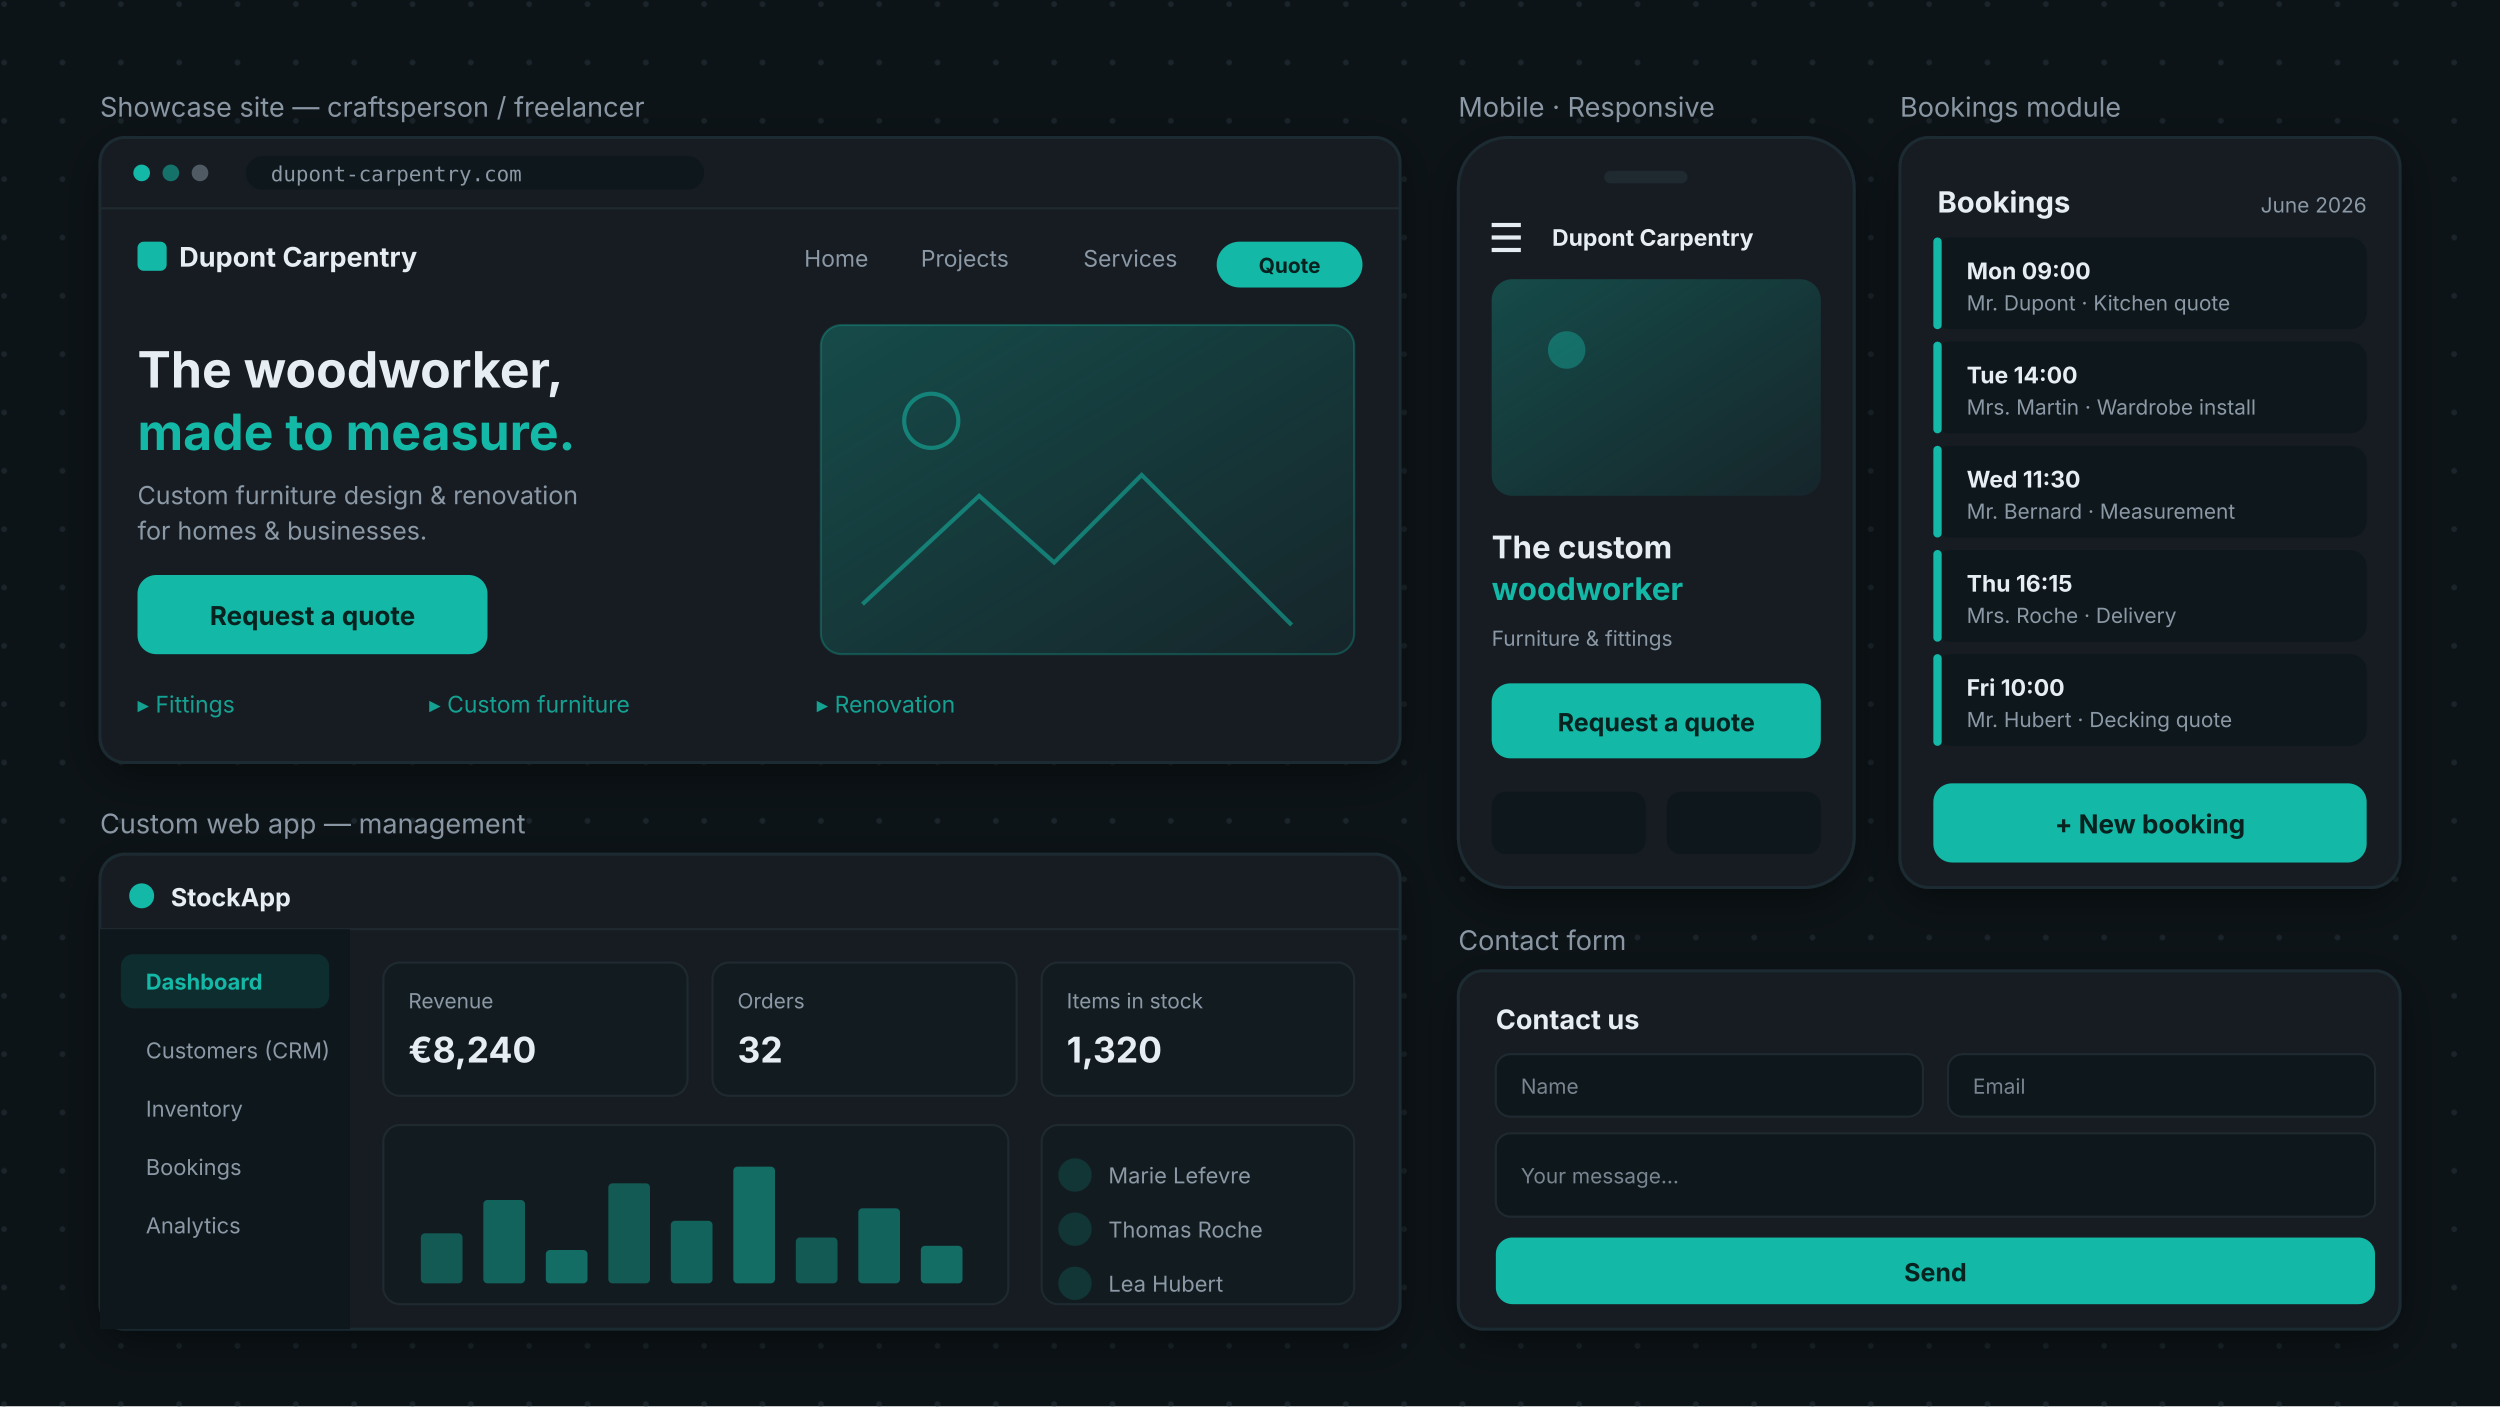
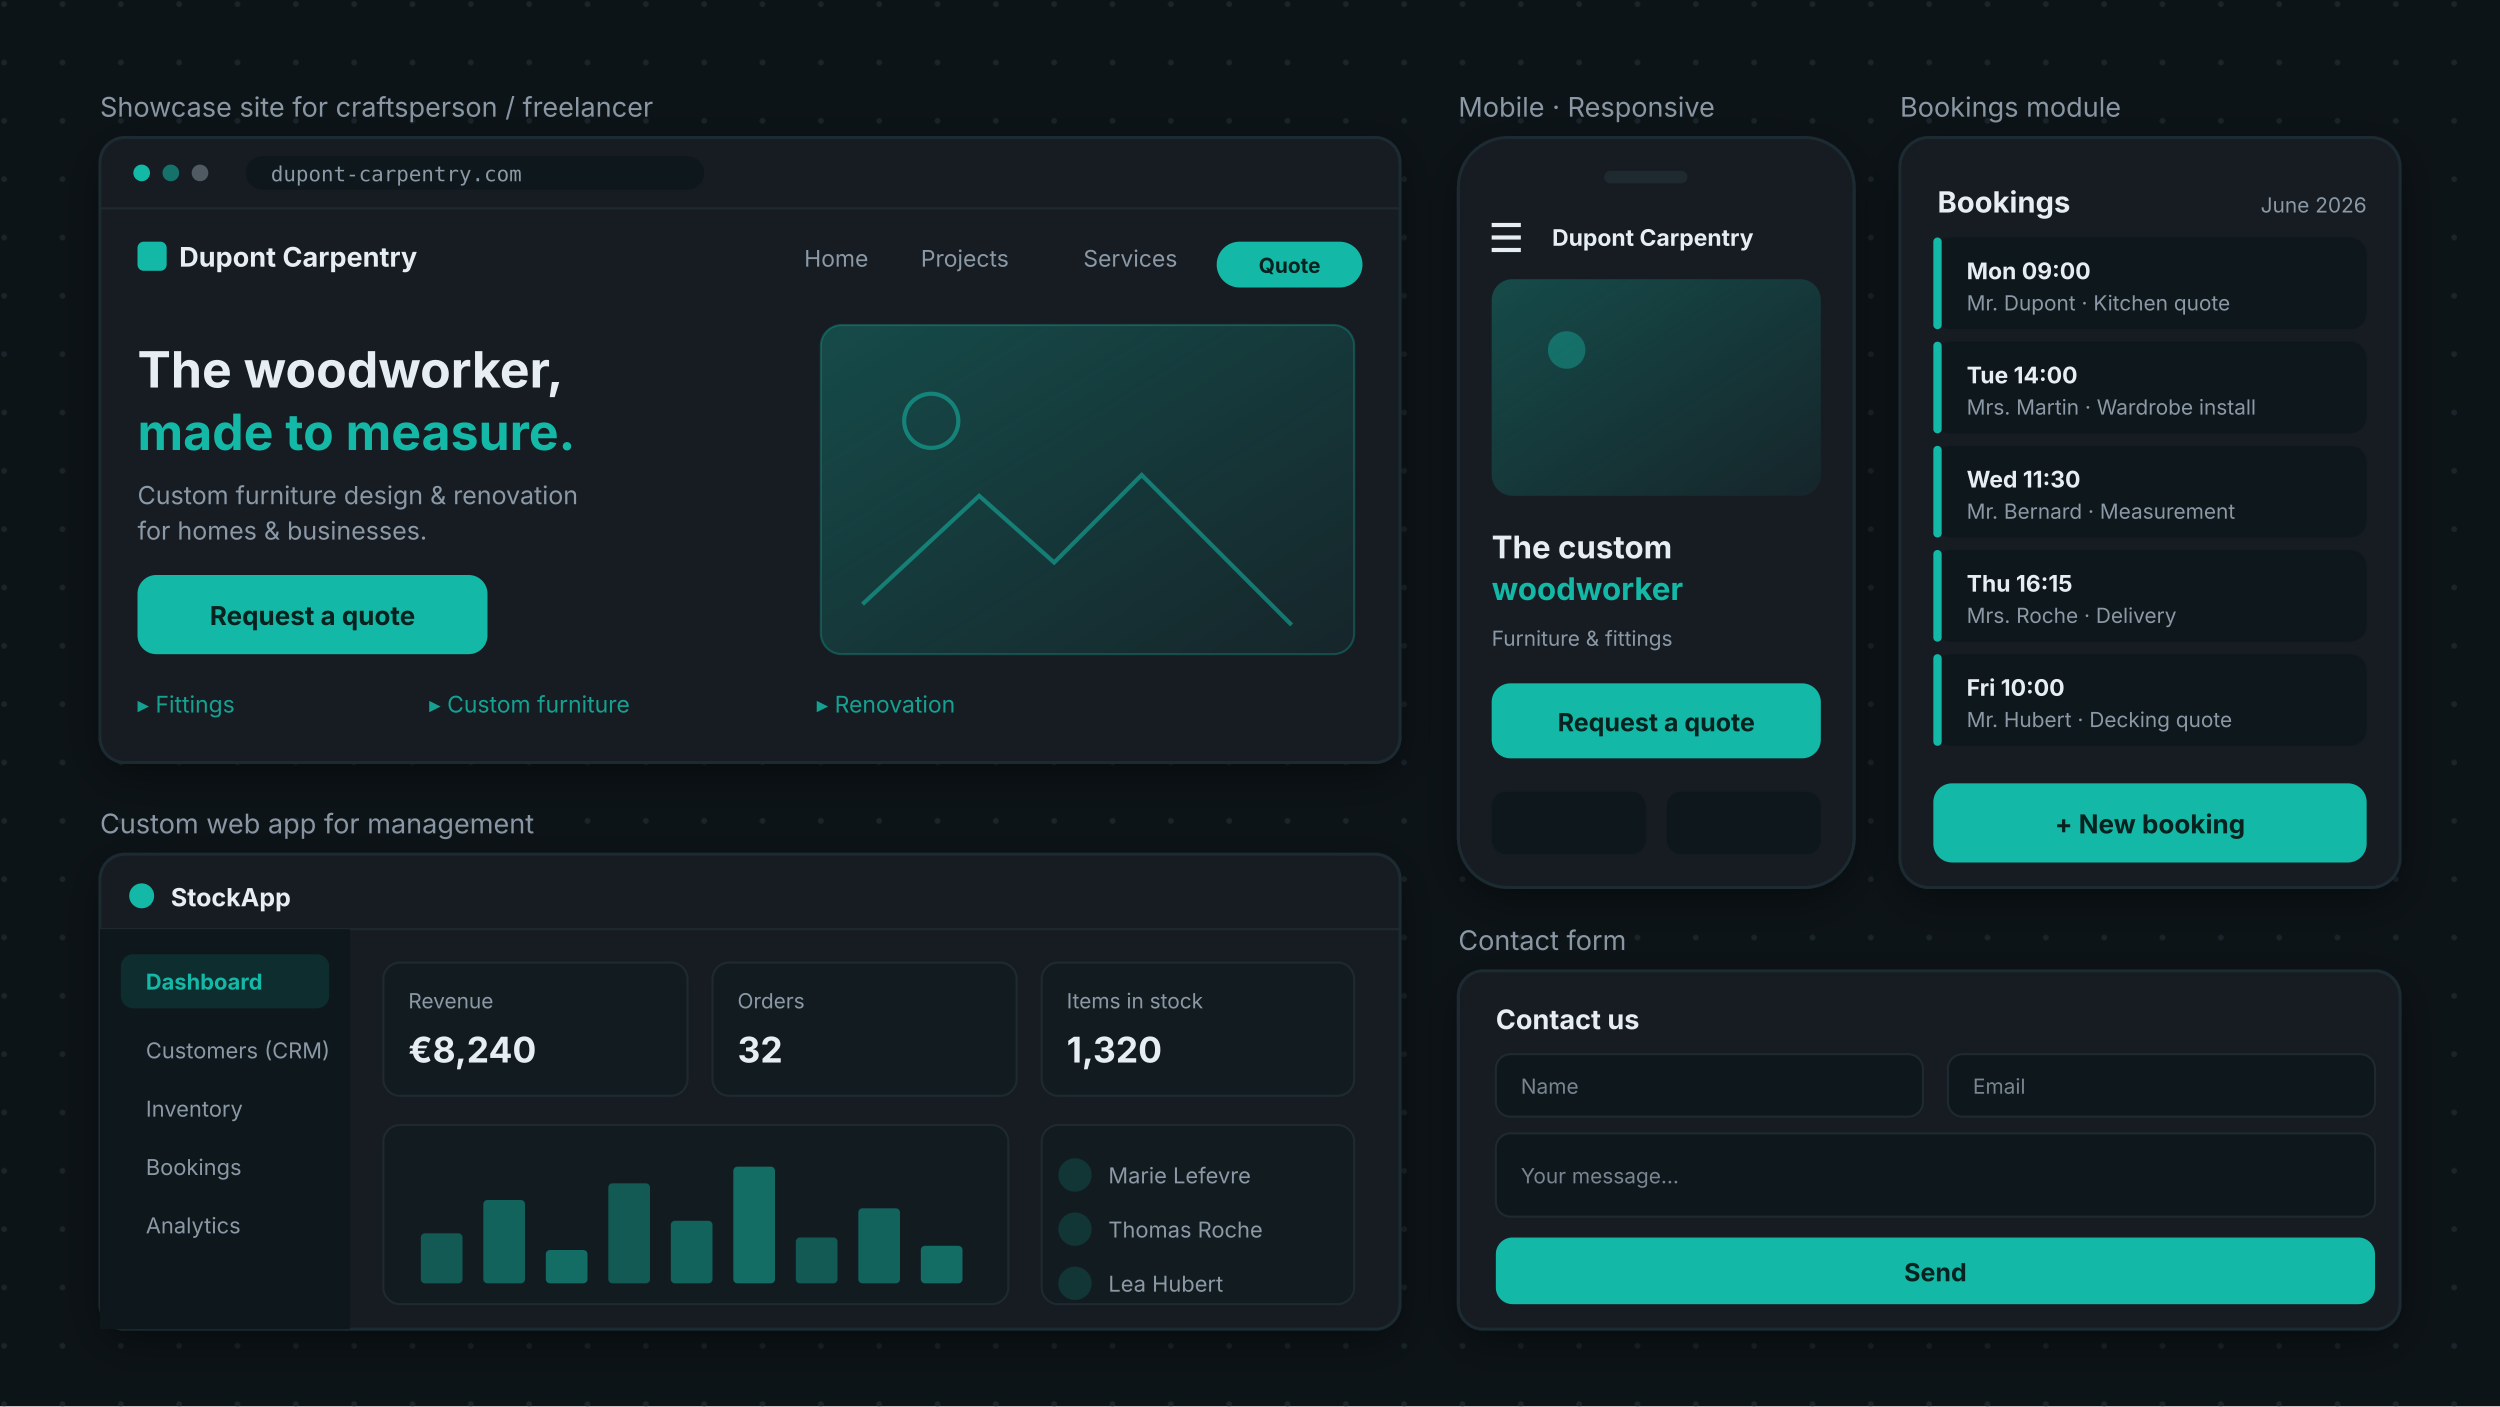
<svg xmlns="http://www.w3.org/2000/svg" width="1200" height="675" viewBox="0 0 1200 675" font-family="'Inter', system-ui, -apple-system, 'Segoe UI', Arial, sans-serif">
  <defs>
    <pattern id="web-clients-dark-en-dots" width="28" height="28" patternUnits="userSpaceOnUse">
      <circle cx="2" cy="2" r="1.4" fill="#1f2a30" fill-opacity="0.8" />
    </pattern>
    <filter id="web-clients-dark-en-sh" x="-20%" y="-20%" width="140%" height="160%">
      <feDropShadow dx="0" dy="6" stdDeviation="11" flood-color="#000000" flood-opacity="0.45" />
    </filter>
    <linearGradient id="web-clients-dark-en-thumb" x1="0" y1="0" x2="1" y2="1">
      <stop offset="0" stop-color="#14b8a6" stop-opacity="0.30" />
      <stop offset="1" stop-color="#14b8a6" stop-opacity="0.06" />
    </linearGradient>
  </defs>
  <rect width="1200" height="675" fill="#0d1418" />
  <rect width="1200" height="675" fill="url(#web-clients-dark-en-dots)" />
-   <text x="48" y="56" font-size="13" fill="#8b98a5" font-weight="normal" font-family="'Inter', system-ui, -apple-system, 'Segoe UI', Arial, sans-serif">Showcase site — craftsperson / freelancer</text>
+   <text x="48" y="56" font-size="13" fill="#8b98a5" font-weight="normal" font-family="'Inter', system-ui, -apple-system, 'Segoe UI', Arial, sans-serif">Showcase site for craftsperson / freelancer</text>
  <g filter="url(#web-clients-dark-en-sh)">
    <rect x="48" y="66" width="624" height="300" rx="12" fill="#121c20" stroke="#1f2a30" stroke-width="1.5" />
  </g>
  <circle cx="68" cy="83" r="4" fill="#14b8a6" />
  <circle cx="82" cy="83" r="4" fill="#14b8a6" fill-opacity="0.55" />
  <circle cx="96" cy="83" r="4" fill="#8b98a5" fill-opacity="0.5" />
  <rect x="118" y="75" width="220" height="16" rx="8" fill="#0e171b" />
  <text x="130" y="87" font-size="10" fill="#8b98a5" font-weight="normal" font-family="'JetBrains Mono', ui-monospace, SFMono-Regular, Menlo, Consolas, monospace">dupont-carpentry.com</text>
  <line x1="48" y1="100" x2="672" y2="100" stroke="#1f2a30" />
  <rect x="66" y="116" width="14" height="14" rx="3" fill="#14b8a6" />
  <text x="86" y="128" font-size="13" fill="#e6edf3" font-weight="bold" font-family="'Inter', system-ui, -apple-system, 'Segoe UI', Arial, sans-serif">Dupont Carpentry</text>
  <text x="386" y="128" font-size="11" fill="#8b98a5" font-weight="normal" font-family="'Inter', system-ui, -apple-system, 'Segoe UI', Arial, sans-serif">Home</text>
  <text x="442" y="128" font-size="11" fill="#8b98a5" font-weight="normal" font-family="'Inter', system-ui, -apple-system, 'Segoe UI', Arial, sans-serif">Projects</text>
  <text x="520" y="128" font-size="11" fill="#8b98a5" font-weight="normal" font-family="'Inter', system-ui, -apple-system, 'Segoe UI', Arial, sans-serif">Services</text>
  <rect x="584" y="116" width="70" height="22" rx="11" fill="#14b8a6" />
  <text x="619" y="131" font-size="10" fill="#07221f" font-weight="bold" font-family="'Inter', system-ui, -apple-system, 'Segoe UI', Arial, sans-serif" text-anchor="middle">Quote</text>
  <text x="66" y="186" font-size="24" fill="#e6edf3" font-weight="bold" font-family="'Inter', system-ui, -apple-system, 'Segoe UI', Arial, sans-serif">The woodworker,</text>
  <text x="66" y="216" font-size="24" fill="#14b8a6" font-weight="bold" font-family="'Inter', system-ui, -apple-system, 'Segoe UI', Arial, sans-serif">made to measure.</text>
  <text x="66" y="242" font-size="12" fill="#8b98a5" font-weight="normal" font-family="'Inter', system-ui, -apple-system, 'Segoe UI', Arial, sans-serif">Custom furniture design &amp; renovation</text>
  <text x="66" y="259" font-size="12" fill="#8b98a5" font-weight="normal" font-family="'Inter', system-ui, -apple-system, 'Segoe UI', Arial, sans-serif">for homes &amp; businesses.</text>
  <rect x="66" y="276" width="168" height="38" rx="9" fill="#14b8a6" />
  <text x="150" y="300" font-size="12.5" fill="#07221f" font-weight="bold" font-family="'Inter', system-ui, -apple-system, 'Segoe UI', Arial, sans-serif" text-anchor="middle">Request a quote</text>
  <rect x="394" y="156" width="256" height="158" rx="10" fill="url(#web-clients-dark-en-thumb)" stroke="#14b8a6" stroke-opacity="0.3" />
  <g stroke="#14b8a6" stroke-opacity="0.55" fill="none" stroke-width="2">
    <circle cx="447" cy="202" r="13" />
    <path d="M414 290 L470 238 L506 270 L548 228 L620 300" />
  </g>
  <text x="66" y="342" font-size="11" fill="#14b8a6" fill-opacity="0.85" font-weight="normal" font-family="'Inter', system-ui, -apple-system, 'Segoe UI', Arial, sans-serif">▸ Fittings</text>
  <text x="206" y="342" font-size="11" fill="#14b8a6" fill-opacity="0.85" font-weight="normal" font-family="'Inter', system-ui, -apple-system, 'Segoe UI', Arial, sans-serif">▸ Custom furniture</text>
  <text x="392" y="342" font-size="11" fill="#14b8a6" fill-opacity="0.85" font-weight="normal" font-family="'Inter', system-ui, -apple-system, 'Segoe UI', Arial, sans-serif">▸ Renovation</text>
-   <text x="48" y="400" font-size="13" fill="#8b98a5" font-weight="normal" font-family="'Inter', system-ui, -apple-system, 'Segoe UI', Arial, sans-serif">Custom web app — management</text>
+   <text x="48" y="400" font-size="13" fill="#8b98a5" font-weight="normal" font-family="'Inter', system-ui, -apple-system, 'Segoe UI', Arial, sans-serif">Custom web app for management</text>
  <g filter="url(#web-clients-dark-en-sh)">
    <rect x="48" y="410" width="624" height="228" rx="12" fill="#121c20" stroke="#1f2a30" stroke-width="1.5" />
  </g>
  <circle cx="68" cy="430" r="6" fill="#14b8a6" />
  <text x="82" y="435" font-size="12" fill="#e6edf3" font-weight="bold" font-family="'Inter', system-ui, -apple-system, 'Segoe UI', Arial, sans-serif">StockApp</text>
  <line x1="48" y1="446" x2="672" y2="446" stroke="#1f2a30" />
  <rect x="48" y="446" width="120" height="192" fill="#0e171b" />
  <rect x="58" y="458" width="100" height="26" rx="6" fill="#14b8a6" fill-opacity="0.14" />
  <text x="70" y="475" font-size="10.5" fill="#14b8a6" font-weight="bold" font-family="'Inter', system-ui, -apple-system, 'Segoe UI', Arial, sans-serif">Dashboard</text>
  <text x="70" y="508" font-size="10.5" fill="#8b98a5" font-weight="normal" font-family="'Inter', system-ui, -apple-system, 'Segoe UI', Arial, sans-serif">Customers (CRM)</text>
  <text x="70" y="536" font-size="10.5" fill="#8b98a5" font-weight="normal" font-family="'Inter', system-ui, -apple-system, 'Segoe UI', Arial, sans-serif">Inventory</text>
  <text x="70" y="564" font-size="10.5" fill="#8b98a5" font-weight="normal" font-family="'Inter', system-ui, -apple-system, 'Segoe UI', Arial, sans-serif">Bookings</text>
  <text x="70" y="592" font-size="10.5" fill="#8b98a5" font-weight="normal" font-family="'Inter', system-ui, -apple-system, 'Segoe UI', Arial, sans-serif">Analytics</text>
  <rect x="184" y="462" width="146" height="64" rx="8" fill="#121c20" stroke="#1f2a30" />
  <text x="196" y="484" font-size="10" fill="#8b98a5" font-weight="normal" font-family="'Inter', system-ui, -apple-system, 'Segoe UI', Arial, sans-serif">Revenue</text>
  <text x="196" y="510" font-size="17" fill="#e6edf3" font-weight="bold" font-family="'Inter', system-ui, -apple-system, 'Segoe UI', Arial, sans-serif">€8,240</text>
  <rect x="342" y="462" width="146" height="64" rx="8" fill="#121c20" stroke="#1f2a30" />
  <text x="354" y="484" font-size="10" fill="#8b98a5" font-weight="normal" font-family="'Inter', system-ui, -apple-system, 'Segoe UI', Arial, sans-serif">Orders</text>
  <text x="354" y="510" font-size="17" fill="#e6edf3" font-weight="bold" font-family="'Inter', system-ui, -apple-system, 'Segoe UI', Arial, sans-serif">32</text>
  <rect x="500" y="462" width="150" height="64" rx="8" fill="#121c20" stroke="#1f2a30" />
  <text x="512" y="484" font-size="10" fill="#8b98a5" font-weight="normal" font-family="'Inter', system-ui, -apple-system, 'Segoe UI', Arial, sans-serif">Items in stock</text>
  <text x="512" y="510" font-size="17" fill="#e6edf3" font-weight="bold" font-family="'Inter', system-ui, -apple-system, 'Segoe UI', Arial, sans-serif">1,320</text>
  <rect x="184" y="540" width="300" height="86" rx="8" fill="#121c20" stroke="#1f2a30" />
  <rect x="202" y="592" width="20" height="24" rx="2" fill="#14b8a6" fill-opacity="0.4" />
  <rect x="232" y="576" width="20" height="40" rx="2" fill="#14b8a6" fill-opacity="0.46" />
  <rect x="262" y="600" width="20" height="16" rx="2" fill="#14b8a6" fill-opacity="0.52" />
  <rect x="292" y="568" width="20" height="48" rx="2" fill="#14b8a6" fill-opacity="0.4" />
  <rect x="322" y="586" width="20" height="30" rx="2" fill="#14b8a6" fill-opacity="0.46" />
  <rect x="352" y="560" width="20" height="56" rx="2" fill="#14b8a6" fill-opacity="0.52" />
  <rect x="382" y="594" width="20" height="22" rx="2" fill="#14b8a6" fill-opacity="0.4" />
  <rect x="412" y="580" width="20" height="36" rx="2" fill="#14b8a6" fill-opacity="0.46" />
  <rect x="442" y="598" width="20" height="18" rx="2" fill="#14b8a6" fill-opacity="0.52" />
  <rect x="500" y="540" width="150" height="86" rx="8" fill="#121c20" stroke="#1f2a30" />
  <circle cx="516" cy="564" r="8" fill="#14b8a6" fill-opacity="0.16" />
  <text x="532" y="568" font-size="10.5" fill="#8b98a5" font-weight="normal" font-family="'Inter', system-ui, -apple-system, 'Segoe UI', Arial, sans-serif">Marie Lefevre</text>
  <circle cx="516" cy="590" r="8" fill="#14b8a6" fill-opacity="0.16" />
  <text x="532" y="594" font-size="10.5" fill="#8b98a5" font-weight="normal" font-family="'Inter', system-ui, -apple-system, 'Segoe UI', Arial, sans-serif">Thomas Roche</text>
  <circle cx="516" cy="616" r="8" fill="#14b8a6" fill-opacity="0.16" />
  <text x="532" y="620" font-size="10.5" fill="#8b98a5" font-weight="normal" font-family="'Inter', system-ui, -apple-system, 'Segoe UI', Arial, sans-serif">Lea Hubert</text>
  <text x="700" y="56" font-size="13" fill="#8b98a5" font-weight="normal" font-family="'Inter', system-ui, -apple-system, 'Segoe UI', Arial, sans-serif">Mobile · Responsive</text>
  <g filter="url(#web-clients-dark-en-sh)">
    <rect x="700" y="66" width="190" height="360" rx="24" fill="#121c20" stroke="#1f2a30" stroke-width="1.5" />
  </g>
  <rect x="770" y="82" width="40" height="6" rx="3" fill="#1f2a30" />
  <g stroke="#e6edf3" stroke-width="2">
    <line x1="716" y1="108" x2="730" y2="108" />
    <line x1="716" y1="114" x2="730" y2="114" />
    <line x1="716" y1="120" x2="730" y2="120" />
  </g>
  <text x="745" y="118" font-size="11" fill="#e6edf3" font-weight="bold" font-family="'Inter', system-ui, -apple-system, 'Segoe UI', Arial, sans-serif">Dupont Carpentry</text>
  <rect x="716" y="134" width="158" height="104" rx="10" fill="url(#web-clients-dark-en-thumb)" />
  <circle cx="752" cy="168" r="9" fill="#14b8a6" fill-opacity="0.4" />
  <text x="716" y="268" font-size="15" fill="#e6edf3" font-weight="bold" font-family="'Inter', system-ui, -apple-system, 'Segoe UI', Arial, sans-serif">The custom</text>
  <text x="716" y="288" font-size="15" fill="#14b8a6" font-weight="bold" font-family="'Inter', system-ui, -apple-system, 'Segoe UI', Arial, sans-serif">woodworker</text>
  <text x="716" y="310" font-size="10" fill="#8b98a5" font-weight="normal" font-family="'Inter', system-ui, -apple-system, 'Segoe UI', Arial, sans-serif">Furniture &amp; fittings</text>
  <rect x="716" y="328" width="158" height="36" rx="9" fill="#14b8a6" />
  <text x="795" y="351" font-size="12" fill="#07221f" font-weight="bold" font-family="'Inter', system-ui, -apple-system, 'Segoe UI', Arial, sans-serif" text-anchor="middle">Request a quote</text>
  <rect x="716" y="380" width="74" height="30" rx="7" fill="#0e171b" />
  <rect x="800" y="380" width="74" height="30" rx="7" fill="#0e171b" />
  <text x="912" y="56" font-size="13" fill="#8b98a5" font-weight="normal" font-family="'Inter', system-ui, -apple-system, 'Segoe UI', Arial, sans-serif">Bookings module</text>
  <g filter="url(#web-clients-dark-en-sh)">
    <rect x="912" y="66" width="240" height="360" rx="14" fill="#121c20" stroke="#1f2a30" stroke-width="1.5" />
  </g>
  <text x="930" y="102" font-size="14" fill="#e6edf3" font-weight="bold" font-family="'Inter', system-ui, -apple-system, 'Segoe UI', Arial, sans-serif">Bookings</text>
  <text x="1136" y="102" font-size="10" fill="#8b98a5" font-weight="normal" font-family="'Inter', system-ui, -apple-system, 'Segoe UI', Arial, sans-serif" text-anchor="end">June 2026</text>
  <rect x="928" y="114" width="208" height="44" rx="8" fill="#0e171b" />
  <rect x="928" y="114" width="4" height="44" rx="2" fill="#14b8a6" />
  <text x="944" y="134" font-size="11" fill="#e6edf3" font-weight="bold" font-family="'Inter', system-ui, -apple-system, 'Segoe UI', Arial, sans-serif">Mon 09:00</text>
  <text x="944" y="149" font-size="10" fill="#8b98a5" font-weight="normal" font-family="'Inter', system-ui, -apple-system, 'Segoe UI', Arial, sans-serif">Mr. Dupont · Kitchen quote</text>
  <rect x="928" y="164" width="208" height="44" rx="8" fill="#0e171b" />
  <rect x="928" y="164" width="4" height="44" rx="2" fill="#14b8a6" />
  <text x="944" y="184" font-size="11" fill="#e6edf3" font-weight="bold" font-family="'Inter', system-ui, -apple-system, 'Segoe UI', Arial, sans-serif">Tue 14:00</text>
  <text x="944" y="199" font-size="10" fill="#8b98a5" font-weight="normal" font-family="'Inter', system-ui, -apple-system, 'Segoe UI', Arial, sans-serif">Mrs. Martin · Wardrobe install</text>
  <rect x="928" y="214" width="208" height="44" rx="8" fill="#0e171b" />
  <rect x="928" y="214" width="4" height="44" rx="2" fill="#14b8a6" />
  <text x="944" y="234" font-size="11" fill="#e6edf3" font-weight="bold" font-family="'Inter', system-ui, -apple-system, 'Segoe UI', Arial, sans-serif">Wed 11:30</text>
  <text x="944" y="249" font-size="10" fill="#8b98a5" font-weight="normal" font-family="'Inter', system-ui, -apple-system, 'Segoe UI', Arial, sans-serif">Mr. Bernard · Measurement</text>
  <rect x="928" y="264" width="208" height="44" rx="8" fill="#0e171b" />
  <rect x="928" y="264" width="4" height="44" rx="2" fill="#14b8a6" />
  <text x="944" y="284" font-size="11" fill="#e6edf3" font-weight="bold" font-family="'Inter', system-ui, -apple-system, 'Segoe UI', Arial, sans-serif">Thu 16:15</text>
  <text x="944" y="299" font-size="10" fill="#8b98a5" font-weight="normal" font-family="'Inter', system-ui, -apple-system, 'Segoe UI', Arial, sans-serif">Mrs. Roche · Delivery</text>
  <rect x="928" y="314" width="208" height="44" rx="8" fill="#0e171b" />
  <rect x="928" y="314" width="4" height="44" rx="2" fill="#14b8a6" />
  <text x="944" y="334" font-size="11" fill="#e6edf3" font-weight="bold" font-family="'Inter', system-ui, -apple-system, 'Segoe UI', Arial, sans-serif">Fri 10:00</text>
  <text x="944" y="349" font-size="10" fill="#8b98a5" font-weight="normal" font-family="'Inter', system-ui, -apple-system, 'Segoe UI', Arial, sans-serif">Mr. Hubert · Decking quote</text>
  <rect x="928" y="376" width="208" height="38" rx="9" fill="#14b8a6" />
  <text x="1032" y="400" font-size="12.5" fill="#07221f" font-weight="bold" font-family="'Inter', system-ui, -apple-system, 'Segoe UI', Arial, sans-serif" text-anchor="middle">+ New booking</text>
  <text x="700" y="456" font-size="13" fill="#8b98a5" font-weight="normal" font-family="'Inter', system-ui, -apple-system, 'Segoe UI', Arial, sans-serif">Contact form</text>
  <g filter="url(#web-clients-dark-en-sh)">
    <rect x="700" y="466" width="452" height="172" rx="12" fill="#121c20" stroke="#1f2a30" stroke-width="1.5" />
  </g>
  <text x="718" y="494" font-size="13" fill="#e6edf3" font-weight="bold" font-family="'Inter', system-ui, -apple-system, 'Segoe UI', Arial, sans-serif">Contact us</text>
  <rect x="718" y="506" width="205" height="30" rx="7" fill="#0e171b" stroke="#1f2a30" />
  <text x="730" y="525" font-size="10" fill="#8b98a5" fill-opacity="0.85" font-weight="normal" font-family="'Inter', system-ui, -apple-system, 'Segoe UI', Arial, sans-serif">Name</text>
  <rect x="935" y="506" width="205" height="30" rx="7" fill="#0e171b" stroke="#1f2a30" />
  <text x="947" y="525" font-size="10" fill="#8b98a5" fill-opacity="0.85" font-weight="normal" font-family="'Inter', system-ui, -apple-system, 'Segoe UI', Arial, sans-serif">Email</text>
  <rect x="718" y="544" width="422" height="40" rx="7" fill="#0e171b" stroke="#1f2a30" />
  <text x="730" y="568" font-size="10" fill="#8b98a5" fill-opacity="0.85" font-weight="normal" font-family="'Inter', system-ui, -apple-system, 'Segoe UI', Arial, sans-serif">Your message…</text>
  <rect x="718" y="594" width="422" height="32" rx="8" fill="#14b8a6" />
  <text x="929" y="615" font-size="12" fill="#07221f" font-weight="bold" font-family="'Inter', system-ui, -apple-system, 'Segoe UI', Arial, sans-serif" text-anchor="middle">Send</text>
</svg>
